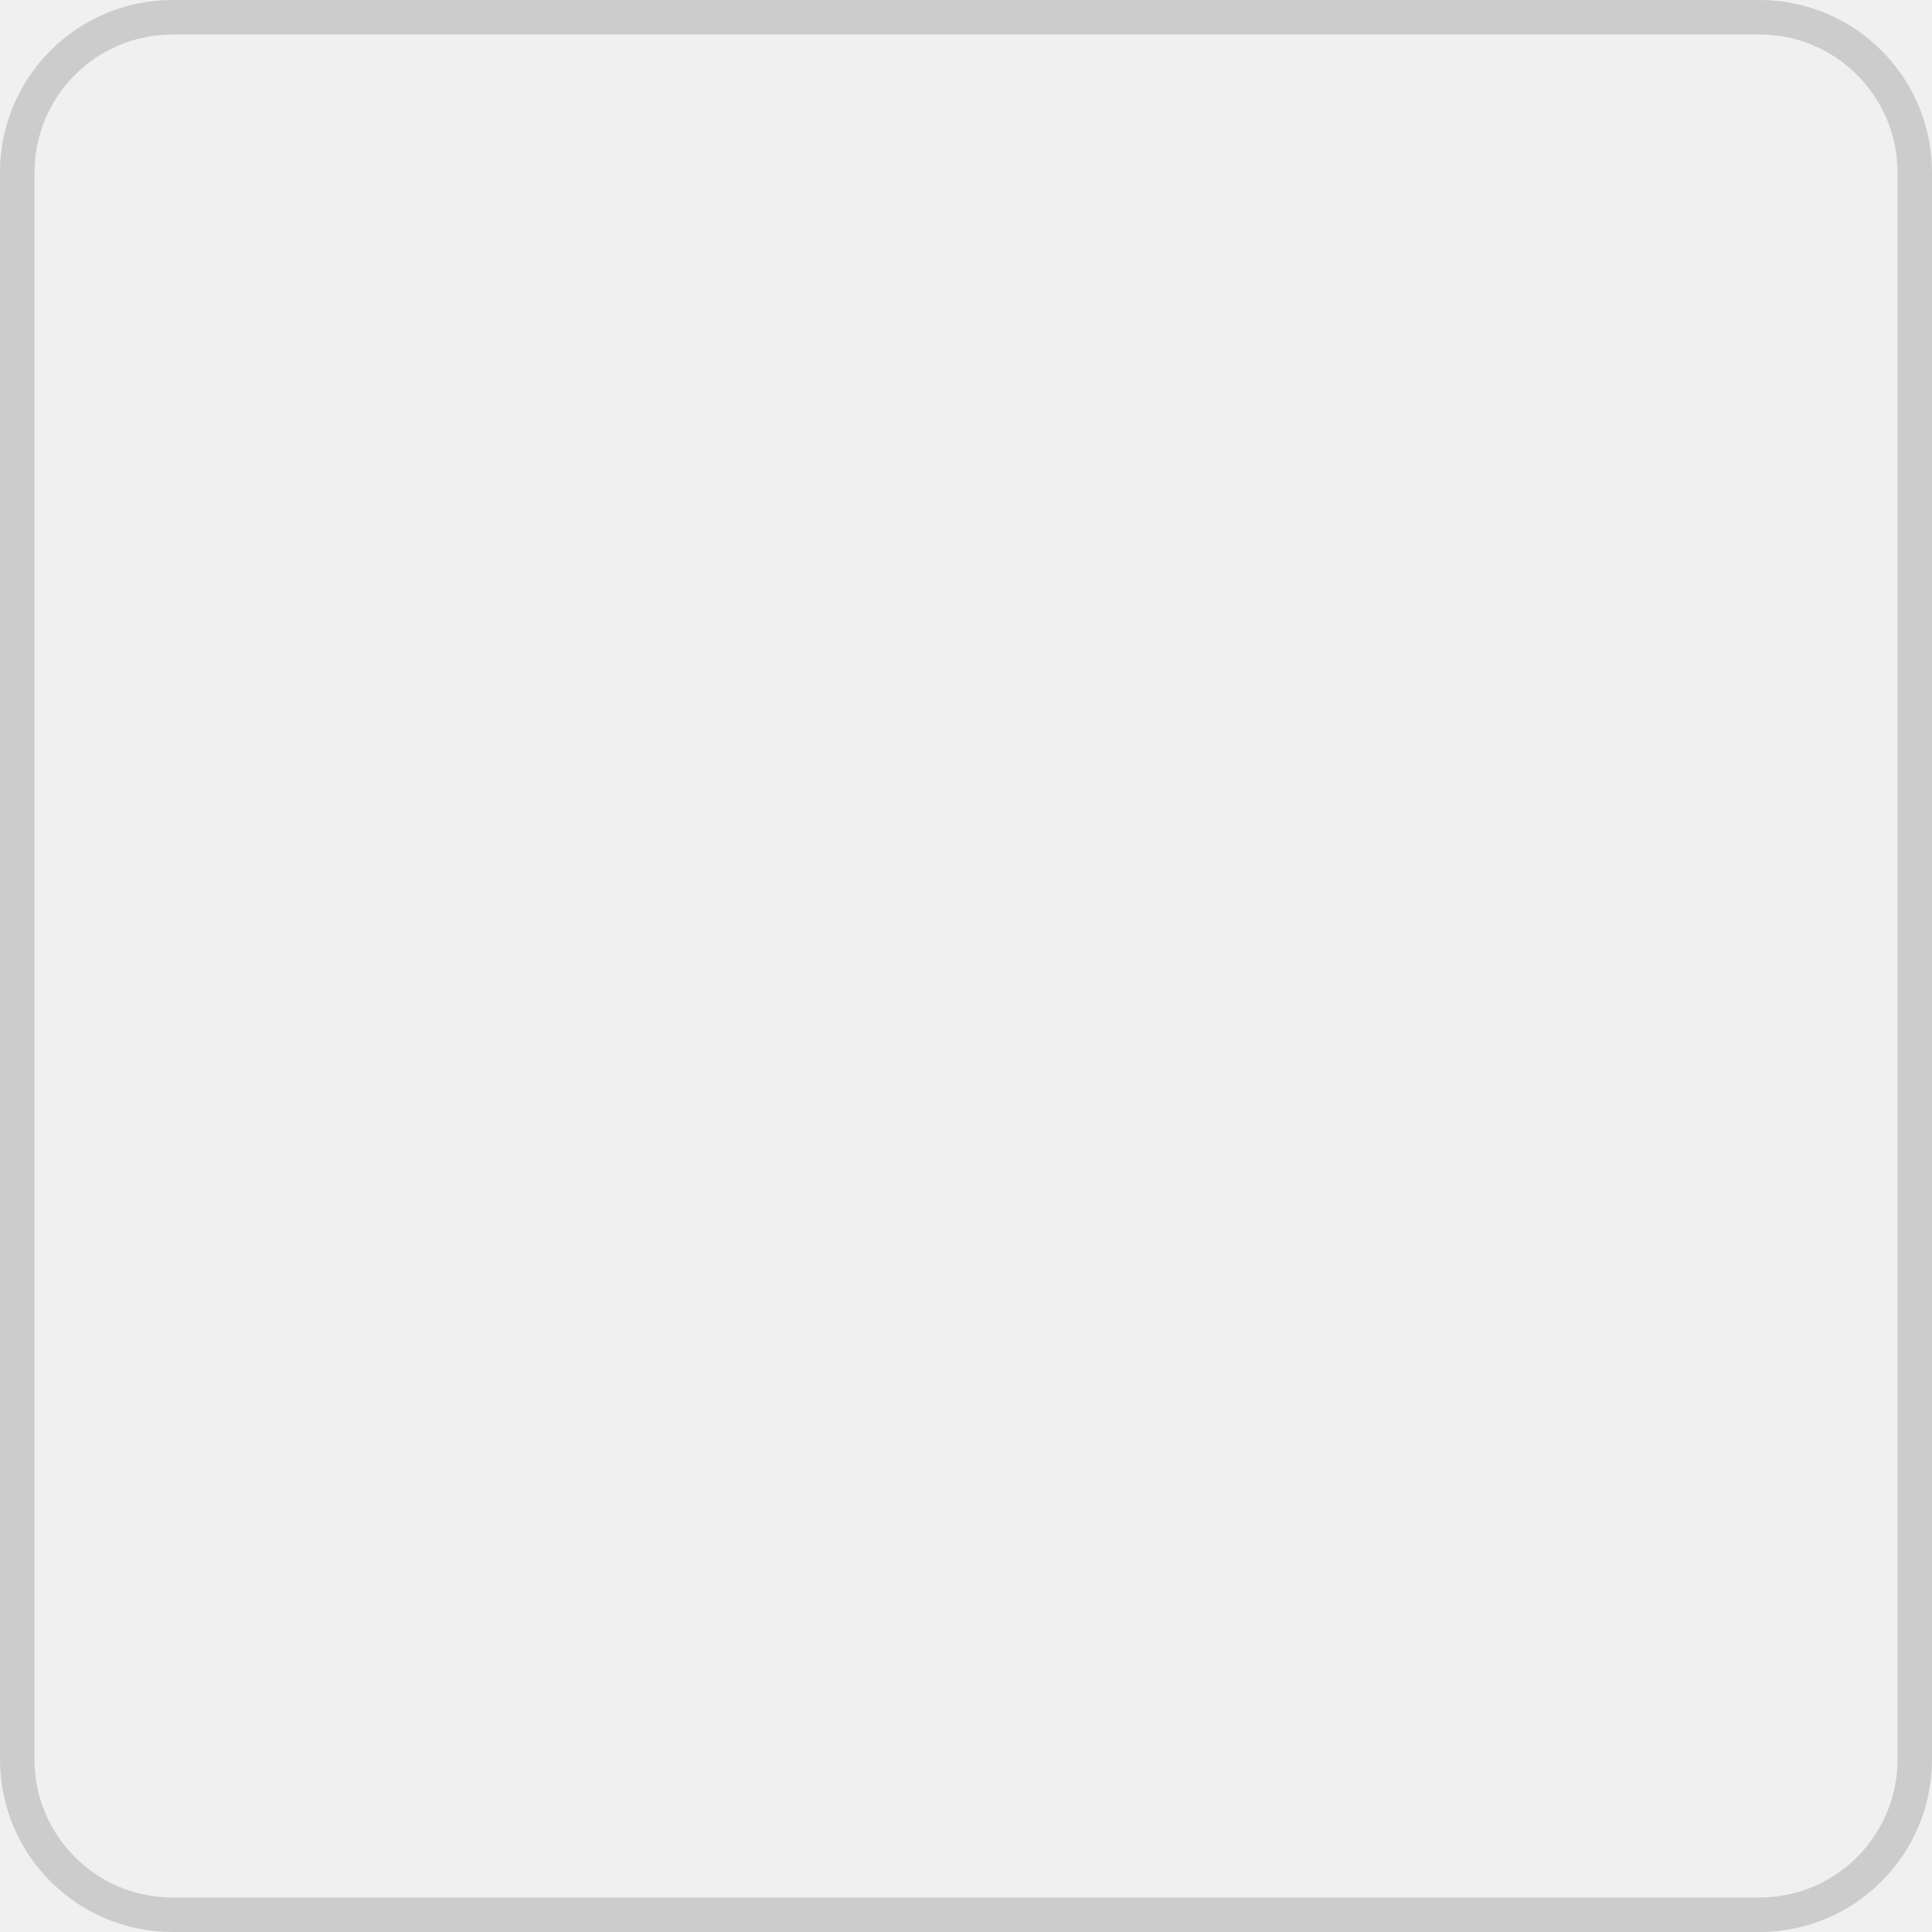
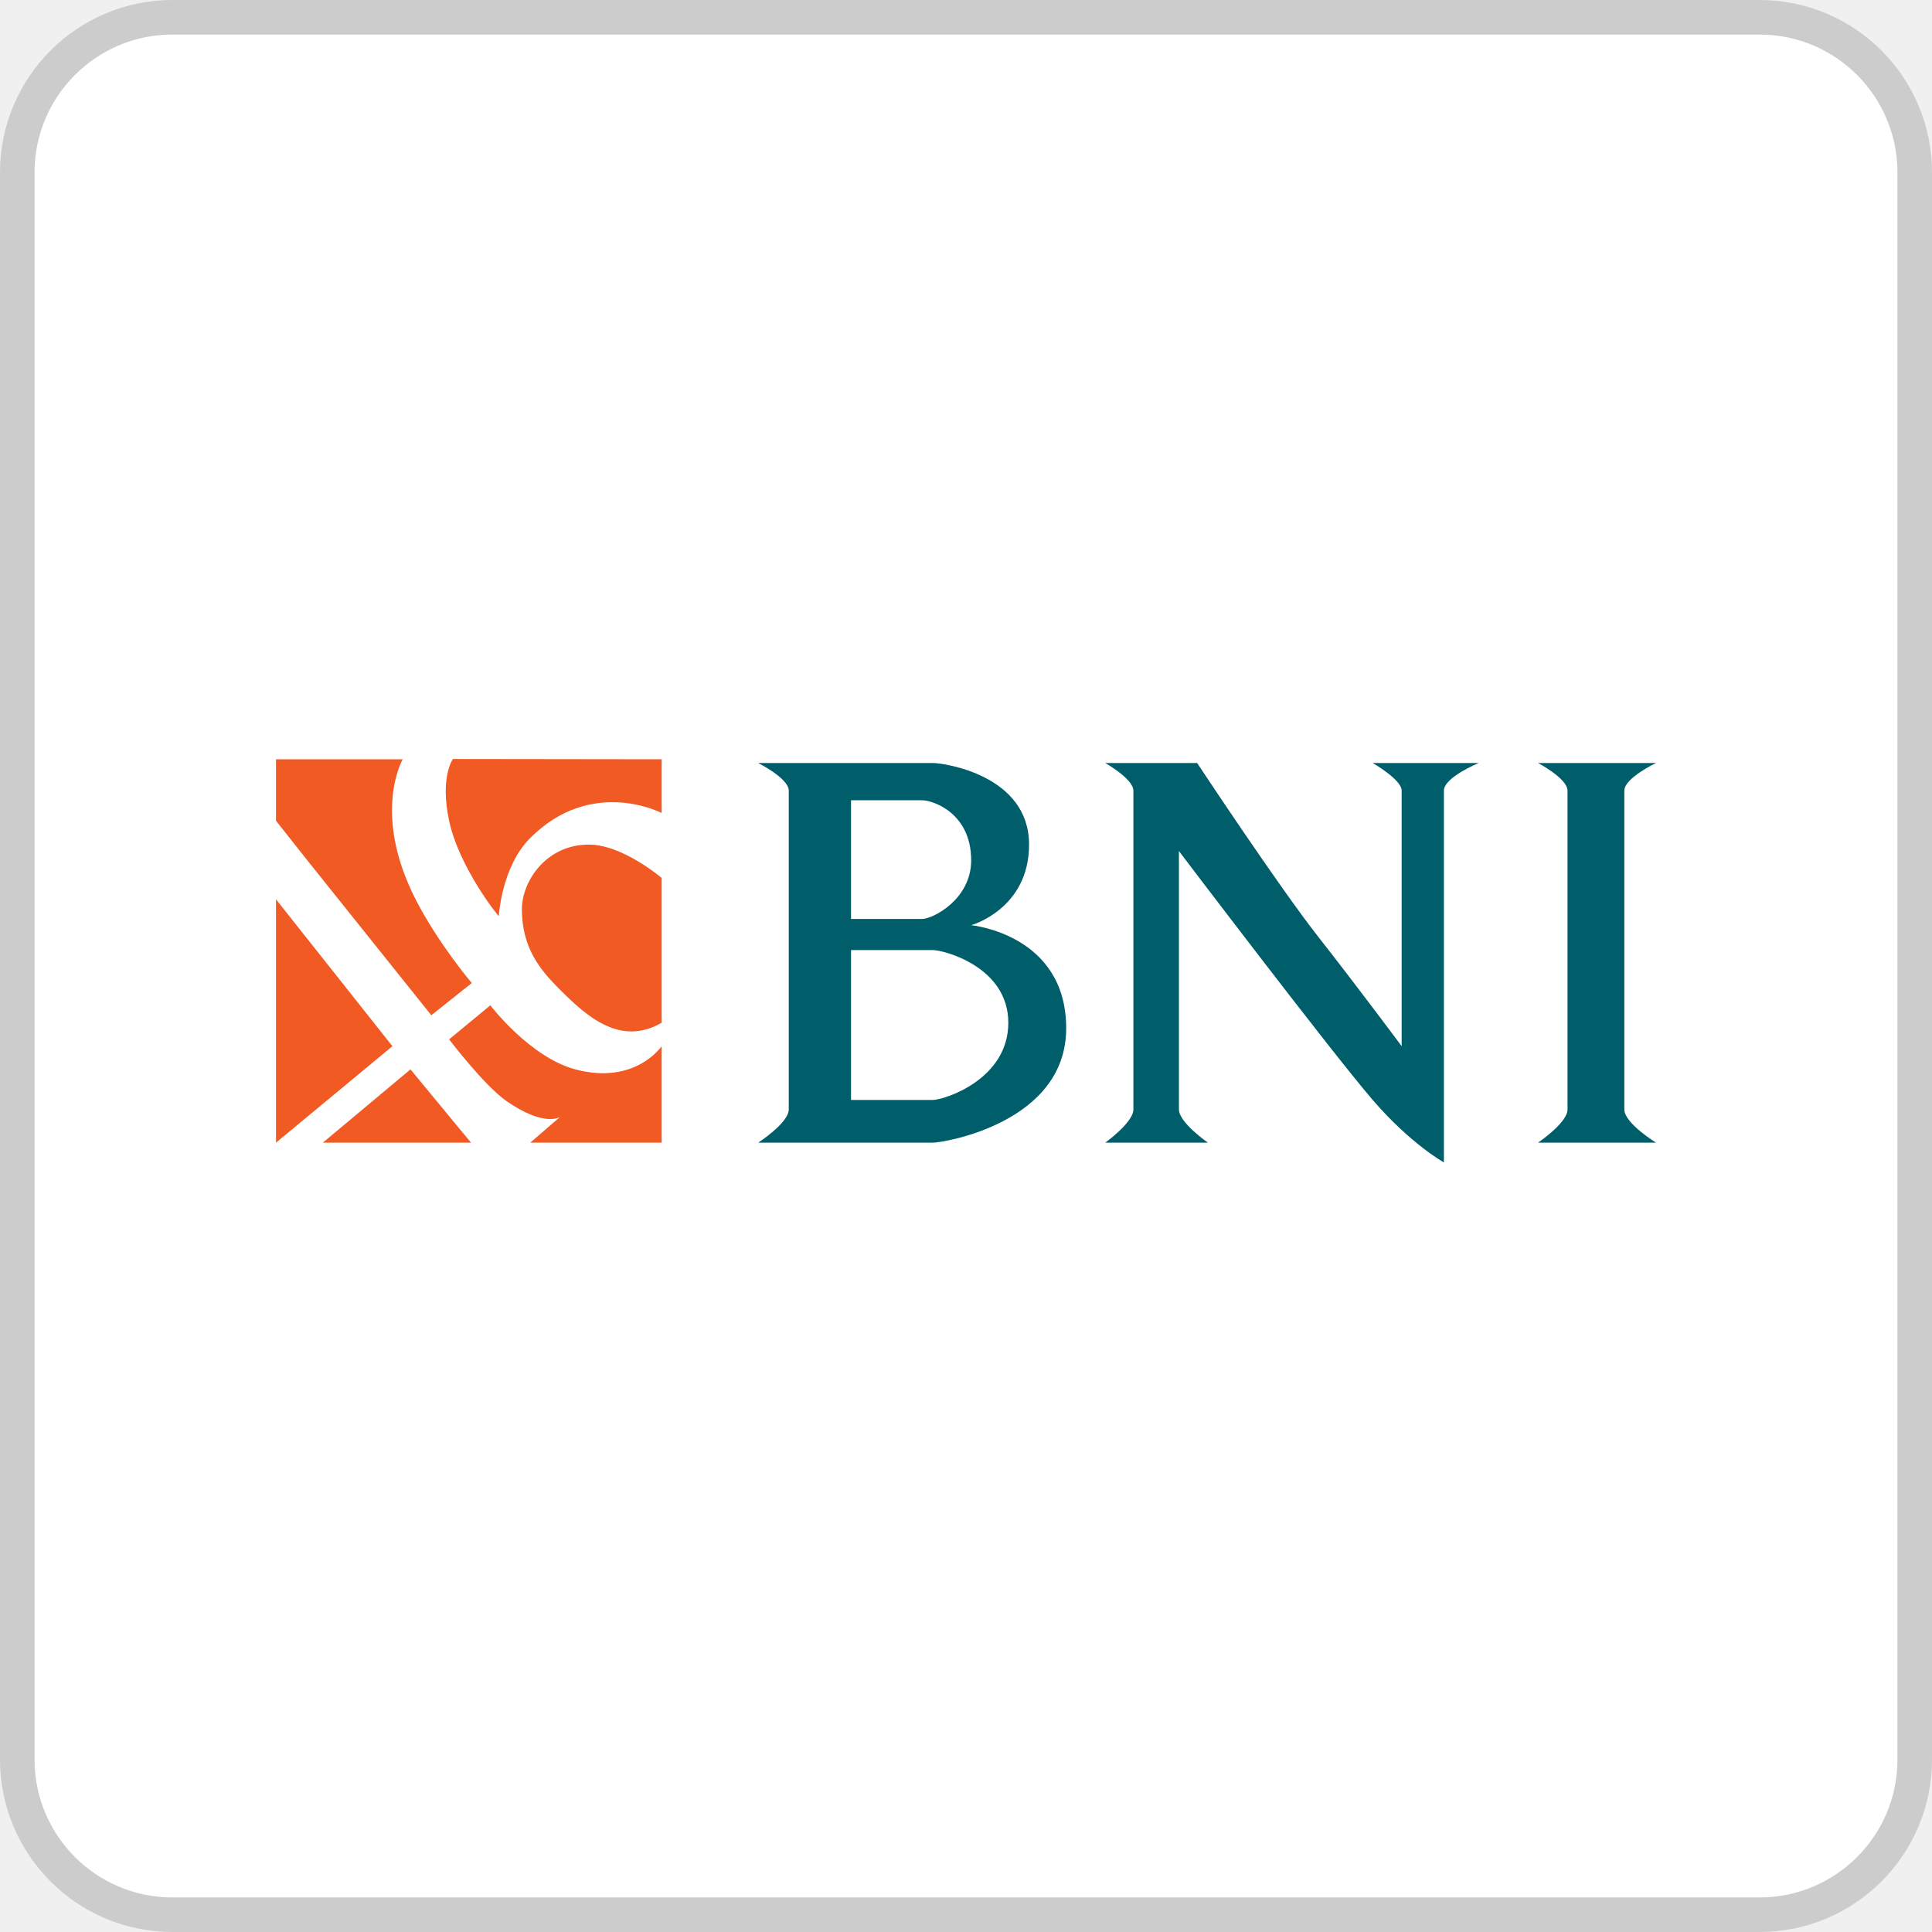
<svg xmlns="http://www.w3.org/2000/svg" width="112" height="112" viewBox="0 0 112 112" fill="none">
  <g clip-path="url(#clip0_6_7362)">
+     <rect x="2" y="2" width="108" height="108" rx="8" fill="white" />
    <path fill-rule="evenodd" clip-rule="evenodd" d="M16 52.135L22.749 60.649L16 66.241V52.135Z" fill="#F15A23" />
    <path fill-rule="evenodd" clip-rule="evenodd" d="M18.716 66.241L23.795 61.993L27.305 66.241H18.716Z" fill="#F15A23" />
    <path fill-rule="evenodd" clip-rule="evenodd" d="M16 47.58L17.761 49.807L25.003 58.856L27.349 56.988C27.349 56.988 25.401 54.694 24.093 52.135C21.536 47.132 23.346 44.016 23.346 44.016H16V47.58Z" fill="#F15A23" />
    <path fill-rule="evenodd" clip-rule="evenodd" d="M26.035 60.253L28.425 58.279C28.425 58.279 30.707 61.284 33.354 61.993C36.822 62.922 38.357 60.649 38.357 60.649V66.241H30.74L32.458 64.756C32.458 64.756 31.561 65.354 29.369 63.836C28.076 62.94 26.035 60.253 26.035 60.253Z" fill="#F15A23" />
    <path fill-rule="evenodd" clip-rule="evenodd" d="M26.255 44C26.255 44 25.492 45.038 26.035 47.58C26.615 50.296 28.922 53.17 28.917 53.106C28.917 53.106 29.065 50.252 30.74 48.577C34.31 45.006 38.357 47.132 38.357 47.132V44.016L26.255 44Z" fill="#F15A23" />
    <path fill-rule="evenodd" clip-rule="evenodd" d="M38.357 50.895C38.357 50.895 36.099 48.962 34.136 48.962C31.625 48.962 30.254 51.13 30.254 52.702C30.254 54.993 31.354 56.266 32.458 57.369C34.043 58.955 35.973 60.666 38.357 59.289C38.357 56.683 38.357 50.895 38.357 50.895Z" fill="#F15A23" />
    <path fill-rule="evenodd" clip-rule="evenodd" d="M64.072 44.233H69.4C69.4 44.233 74.12 51.38 76.44 54.333C78.759 57.285 81.256 60.649 81.256 60.649C81.256 60.649 81.256 50.895 81.256 45.834C81.256 45.194 79.576 44.233 79.576 44.233H85.721C85.721 44.233 83.704 45.061 83.704 45.834C83.704 52.135 83.704 67.386 83.704 67.386C83.704 67.386 81.77 66.314 79.576 63.764C77.112 60.9 68.344 49.338 68.344 49.338C68.344 49.338 68.344 60.253 68.344 64.314C68.344 65.081 70.024 66.241 70.024 66.241H64.072C64.072 66.241 65.704 65.072 65.704 64.314C65.704 58.856 65.704 50.895 65.704 45.834C65.704 45.153 64.072 44.233 64.072 44.233Z" fill="#005E6A" />
    <path fill-rule="evenodd" clip-rule="evenodd" d="M89.162 44.233H96C96 44.233 94.164 45.103 94.164 45.834C94.164 50.895 94.164 59.289 94.164 64.314C94.164 65.113 96 66.241 96 66.241H89.162C89.162 66.241 90.871 65.087 90.871 64.314C90.871 58.279 90.871 50.895 90.871 45.834C90.871 45.131 89.162 44.233 89.162 44.233Z" fill="#005E6A" />
    <path fill-rule="evenodd" clip-rule="evenodd" d="M43.953 44.233C43.953 44.233 45.725 45.117 45.725 45.834C45.725 50.895 45.725 58.279 45.725 64.314C45.725 65.1 43.953 66.241 43.953 66.241C43.953 66.241 52.81 66.241 54.084 66.241C54.717 66.241 61.808 65.082 61.808 59.614C61.808 54.147 56.3 53.635 56.3 53.635C56.3 53.635 59.656 52.702 59.656 48.962C59.656 44.929 54.717 44.233 54.084 44.233C52.768 44.233 43.953 44.233 43.953 44.233ZM49.335 53.273V46.392C49.335 46.392 52.271 46.392 53.45 46.392C54.084 46.392 56.3 47.132 56.3 49.874C56.3 52.135 54.084 53.273 53.45 53.273C52.015 53.273 49.335 53.273 49.335 53.273ZM49.335 55.077C49.335 55.077 53.45 55.077 54.084 55.077C54.717 55.077 58.453 56.048 58.453 59.289C58.453 62.593 54.717 63.764 54.084 63.764C53.45 63.764 49.335 63.764 49.335 63.764V55.077Z" fill="#005E6A" />
  </g>
  <rect x="1" y="1" width="110" height="110" rx="9" stroke="#CCCCCC" stroke-width="2" />
  <defs>
    <clipPath id="clip0_6_7362">
- 
- </clipPath>
+       <rect x="2" y="2" width="108" height="108" rx="8" fill="white" />
+     </clipPath>
  </defs>
</svg>
